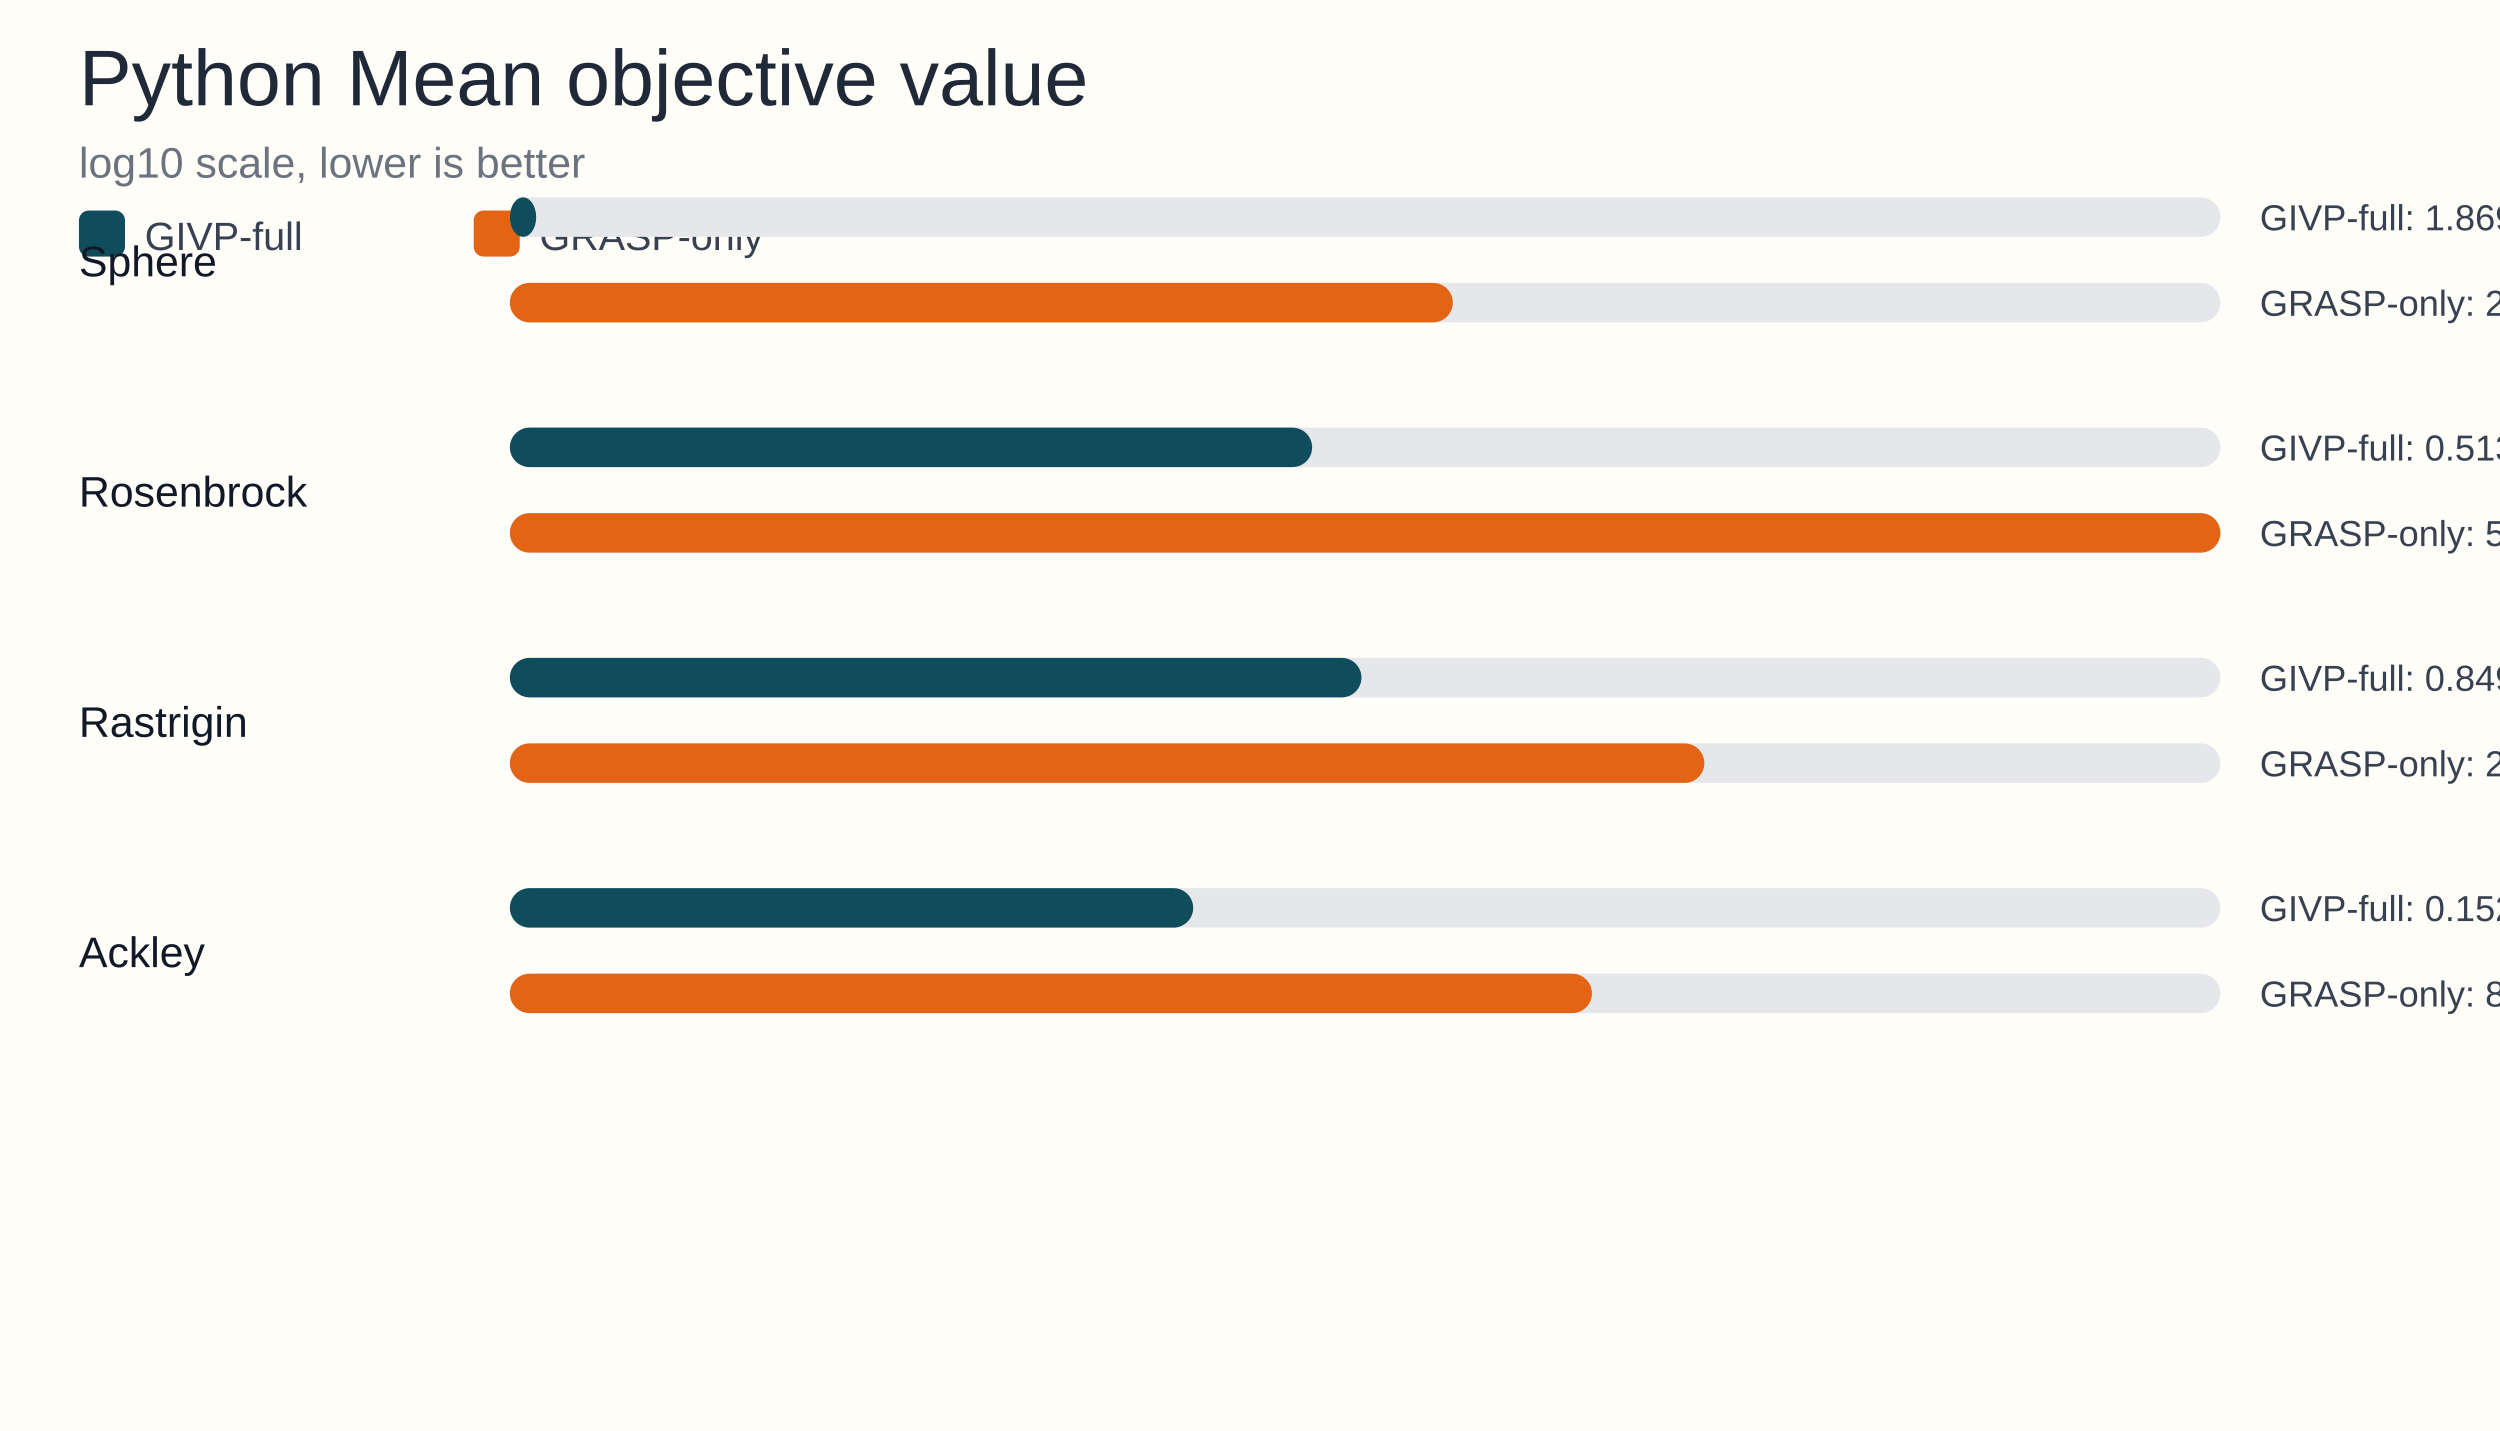
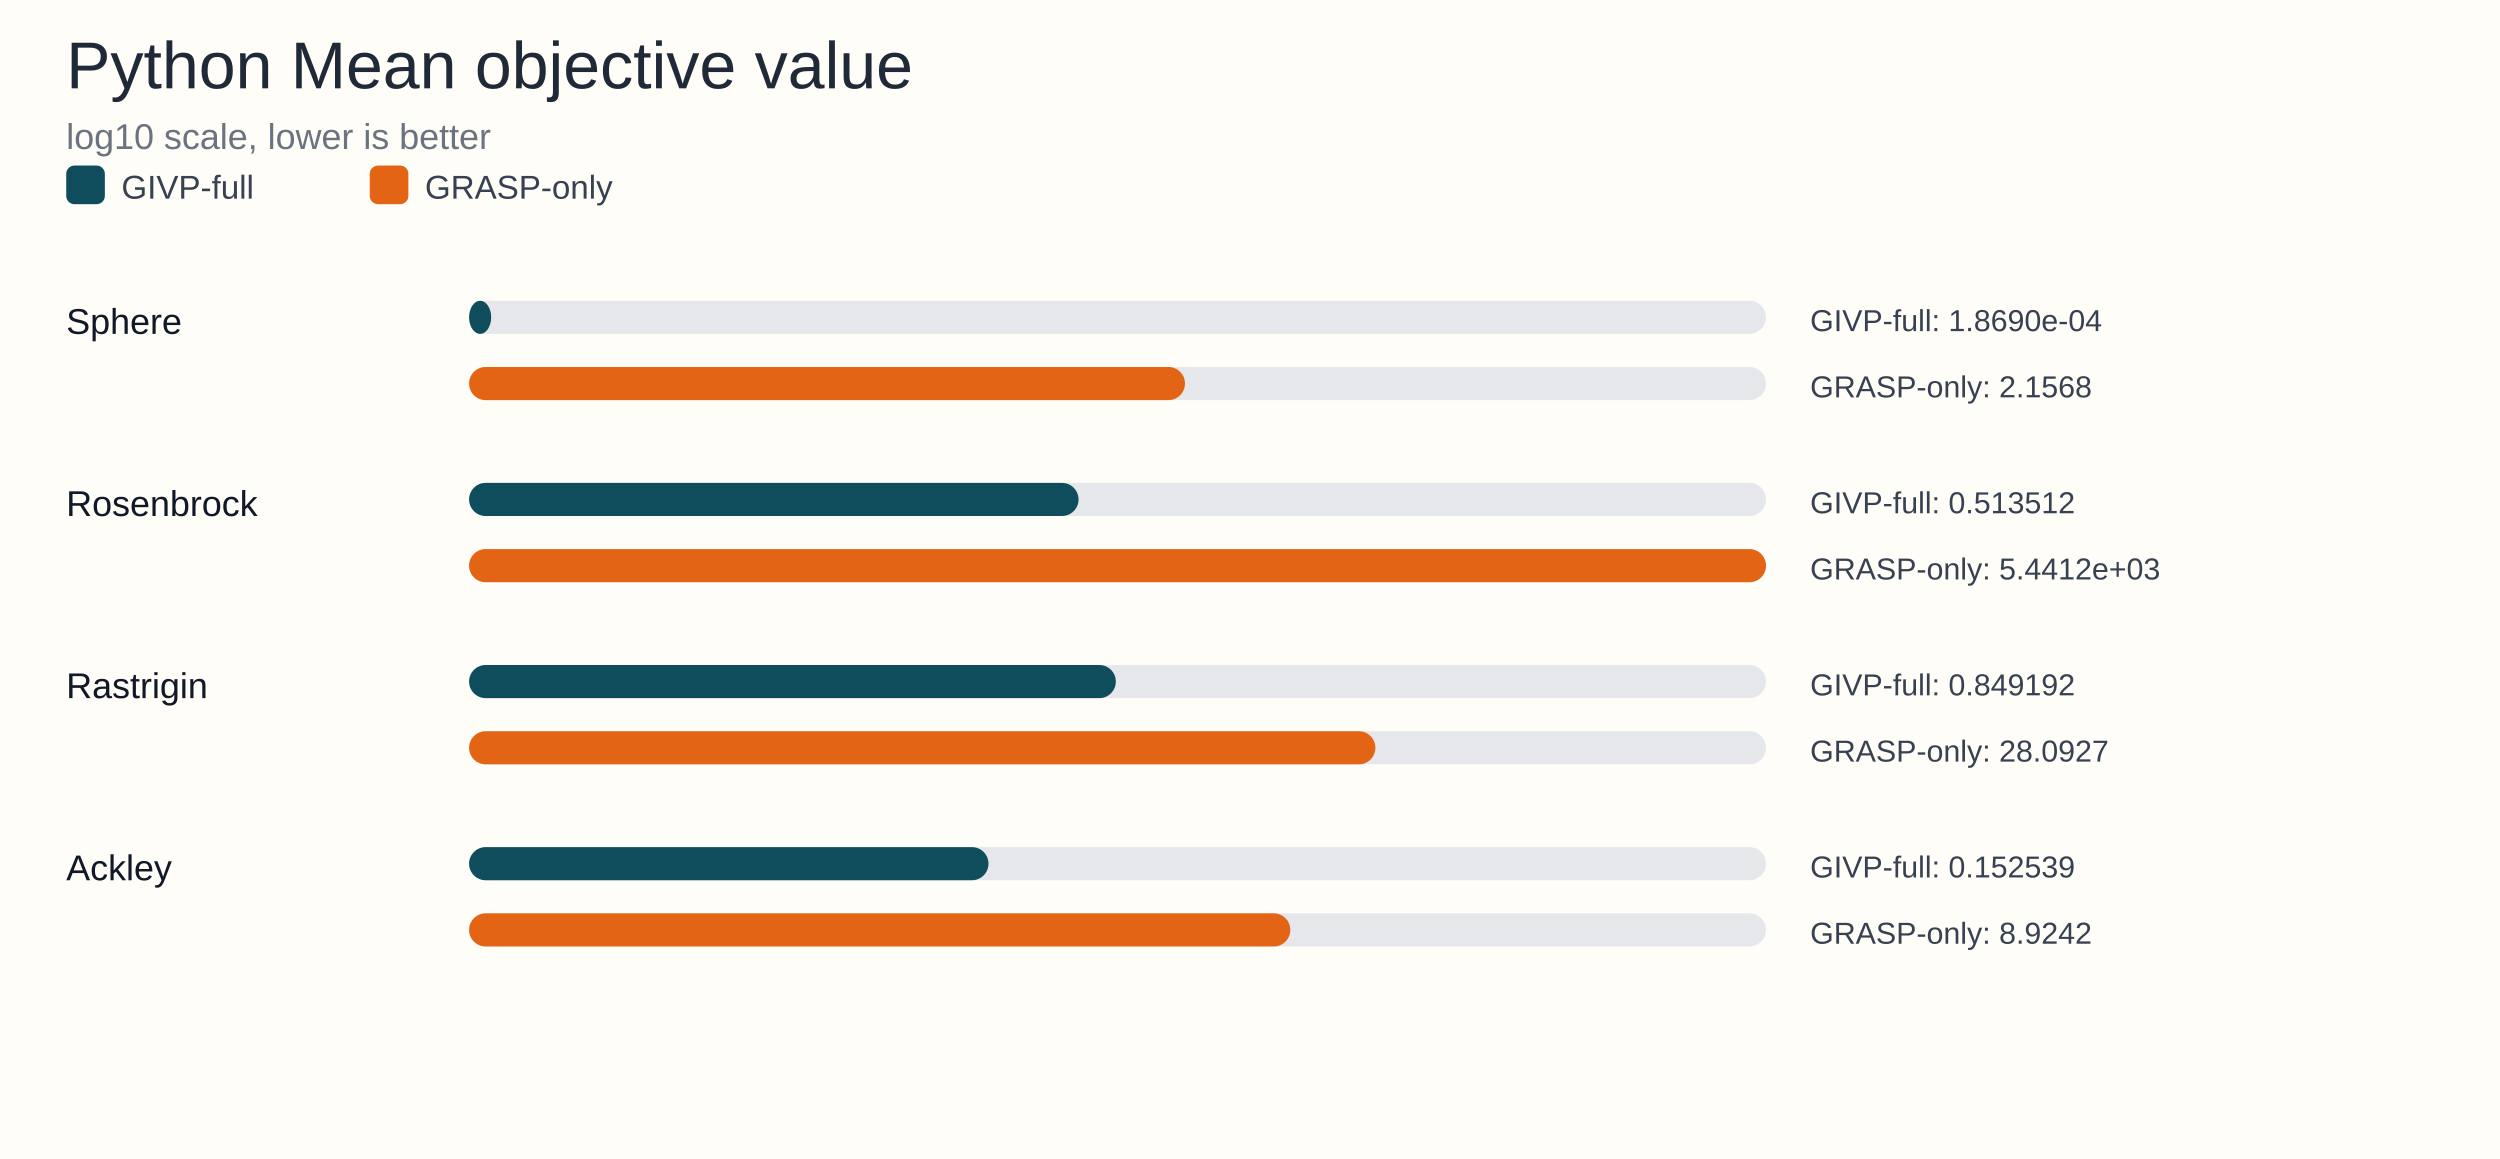
- <svg xmlns="http://www.w3.org/2000/svg" width="760" height="435" viewBox="0 0 760 435" role="img" aria-labelledby="title desc">
-   <rect x="0" y="0" width="760" height="100%" fill="#fffdf8" />
+ <svg xmlns="http://www.w3.org/2000/svg" width="906" height="420" viewBox="0 0 906 420" role="img" aria-labelledby="title desc">
+   <rect x="0" y="0" width="906" height="100%" fill="#fffdf8" />
  <text x="24" y="32" font-size="24" font-family="Arial, sans-serif" fill="#1f2937">Python Mean objective value</text>
  <text x="24" y="54" font-size="13" font-family="Arial, sans-serif" fill="#6b7280">log10 scale, lower is better</text>
-   <rect x="24" y="64" width="14" height="14" fill="#0f4c5c" rx="3" />
-   <text x="44" y="76" font-size="12" font-family="Arial, sans-serif" fill="#374151">GIVP-full</text>
-   <rect x="144" y="64" width="14" height="14" fill="#e36414" rx="3" />
-   <text x="164" y="76" font-size="12" font-family="Arial, sans-serif" fill="#374151">GRASP-only</text>
-   <text x="24" y="84" font-size="13" font-family="Arial, sans-serif" fill="#111827">Sphere</text>
-   <rect x="155" y="60" width="520" height="12" fill="#e5e7eb" rx="6" />
-   <rect x="155" y="60" width="8.00" height="12" fill="#0f4c5c" rx="6" />
-   <text x="687" y="70" font-size="11" font-family="Arial, sans-serif" fill="#374151">GIVP-full: 1.8690e-04</text>
-   <rect x="155" y="86" width="520" height="12" fill="#e5e7eb" rx="6" />
-   <rect x="155" y="86" width="286.65" height="12" fill="#e36414" rx="6" />
-   <text x="687" y="96" font-size="11" font-family="Arial, sans-serif" fill="#374151">GRASP-only: 2.1568</text>
-   <text x="24" y="154" font-size="13" font-family="Arial, sans-serif" fill="#111827">Rosenbrock</text>
-   <rect x="155" y="130" width="520" height="12" fill="#e5e7eb" rx="6" />
-   <rect x="155" y="130" width="243.89" height="12" fill="#0f4c5c" rx="6" />
-   <text x="687" y="140" font-size="11" font-family="Arial, sans-serif" fill="#374151">GIVP-full: 0.513512</text>
-   <rect x="155" y="156" width="520" height="12" fill="#e5e7eb" rx="6" />
-   <rect x="155" y="156" width="520.00" height="12" fill="#e36414" rx="6" />
-   <text x="687" y="166" font-size="11" font-family="Arial, sans-serif" fill="#374151">GRASP-only: 5.4412e+03</text>
-   <text x="24" y="224" font-size="13" font-family="Arial, sans-serif" fill="#111827">Rastrigin</text>
-   <rect x="155" y="200" width="520" height="12" fill="#e5e7eb" rx="6" />
-   <rect x="155" y="200" width="258.88" height="12" fill="#0f4c5c" rx="6" />
-   <text x="687" y="210" font-size="11" font-family="Arial, sans-serif" fill="#374151">GIVP-full: 0.849192</text>
-   <rect x="155" y="226" width="520" height="12" fill="#e5e7eb" rx="6" />
-   <rect x="155" y="226" width="363.12" height="12" fill="#e36414" rx="6" />
-   <text x="687" y="236" font-size="11" font-family="Arial, sans-serif" fill="#374151">GRASP-only: 28.0927</text>
-   <text x="24" y="294" font-size="13" font-family="Arial, sans-serif" fill="#111827">Ackley</text>
-   <rect x="155" y="270" width="520" height="12" fill="#e5e7eb" rx="6" />
-   <rect x="155" y="270" width="207.73" height="12" fill="#0f4c5c" rx="6" />
-   <text x="687" y="280" font-size="11" font-family="Arial, sans-serif" fill="#374151">GIVP-full: 0.152539</text>
-   <rect x="155" y="296" width="520" height="12" fill="#e5e7eb" rx="6" />
-   <rect x="155" y="296" width="328.95" height="12" fill="#e36414" rx="6" />
-   <text x="687" y="306" font-size="11" font-family="Arial, sans-serif" fill="#374151">GRASP-only: 8.9242</text>
+   <rect x="24" y="60" width="14" height="14" fill="#0f4c5c" rx="3" />
+   <text x="44" y="72" font-size="12" font-family="Arial, sans-serif" fill="#374151">GIVP-full</text>
+   <rect x="134" y="60" width="14" height="14" fill="#e36414" rx="3" />
+   <text x="154" y="72" font-size="12" font-family="Arial, sans-serif" fill="#374151">GRASP-only</text>
+   <text x="24" y="121" font-size="13" font-family="Arial, sans-serif" fill="#111827">Sphere</text>
+   <rect x="170" y="109" width="470" height="12" fill="#e5e7eb" rx="6" />
+   <rect x="170" y="109" width="8.00" height="12" fill="#0f4c5c" rx="6" />
+   <text x="656" y="120" font-size="11" font-family="Arial, sans-serif" fill="#374151">GIVP-full: 1.8690e-04</text>
+   <rect x="170" y="133" width="470" height="12" fill="#e5e7eb" rx="6" />
+   <rect x="170" y="133" width="259.44" height="12" fill="#e36414" rx="6" />
+   <text x="656" y="144" font-size="11" font-family="Arial, sans-serif" fill="#374151">GRASP-only: 2.1568</text>
+   <text x="24" y="187" font-size="13" font-family="Arial, sans-serif" fill="#111827">Rosenbrock</text>
+   <rect x="170" y="175" width="470" height="12" fill="#e5e7eb" rx="6" />
+   <rect x="170" y="175" width="220.86" height="12" fill="#0f4c5c" rx="6" />
+   <text x="656" y="186" font-size="11" font-family="Arial, sans-serif" fill="#374151">GIVP-full: 0.513512</text>
+   <rect x="170" y="199" width="470" height="12" fill="#e5e7eb" rx="6" />
+   <rect x="170" y="199" width="470.00" height="12" fill="#e36414" rx="6" />
+   <text x="656" y="210" font-size="11" font-family="Arial, sans-serif" fill="#374151">GRASP-only: 5.4412e+03</text>
+   <text x="24" y="253" font-size="13" font-family="Arial, sans-serif" fill="#111827">Rastrigin</text>
+   <rect x="170" y="241" width="470" height="12" fill="#e5e7eb" rx="6" />
+   <rect x="170" y="241" width="234.38" height="12" fill="#0f4c5c" rx="6" />
+   <text x="656" y="252" font-size="11" font-family="Arial, sans-serif" fill="#374151">GIVP-full: 0.849192</text>
+   <rect x="170" y="265" width="470" height="12" fill="#e5e7eb" rx="6" />
+   <rect x="170" y="265" width="328.44" height="12" fill="#e36414" rx="6" />
+   <text x="656" y="276" font-size="11" font-family="Arial, sans-serif" fill="#374151">GRASP-only: 28.0927</text>
+   <text x="24" y="319" font-size="13" font-family="Arial, sans-serif" fill="#111827">Ackley</text>
+   <rect x="170" y="307" width="470" height="12" fill="#e5e7eb" rx="6" />
+   <rect x="170" y="307" width="188.23" height="12" fill="#0f4c5c" rx="6" />
+   <text x="656" y="318" font-size="11" font-family="Arial, sans-serif" fill="#374151">GIVP-full: 0.152539</text>
+   <rect x="170" y="331" width="470" height="12" fill="#e5e7eb" rx="6" />
+   <rect x="170" y="331" width="297.61" height="12" fill="#e36414" rx="6" />
+   <text x="656" y="342" font-size="11" font-family="Arial, sans-serif" fill="#374151">GRASP-only: 8.9242</text>
</svg>
